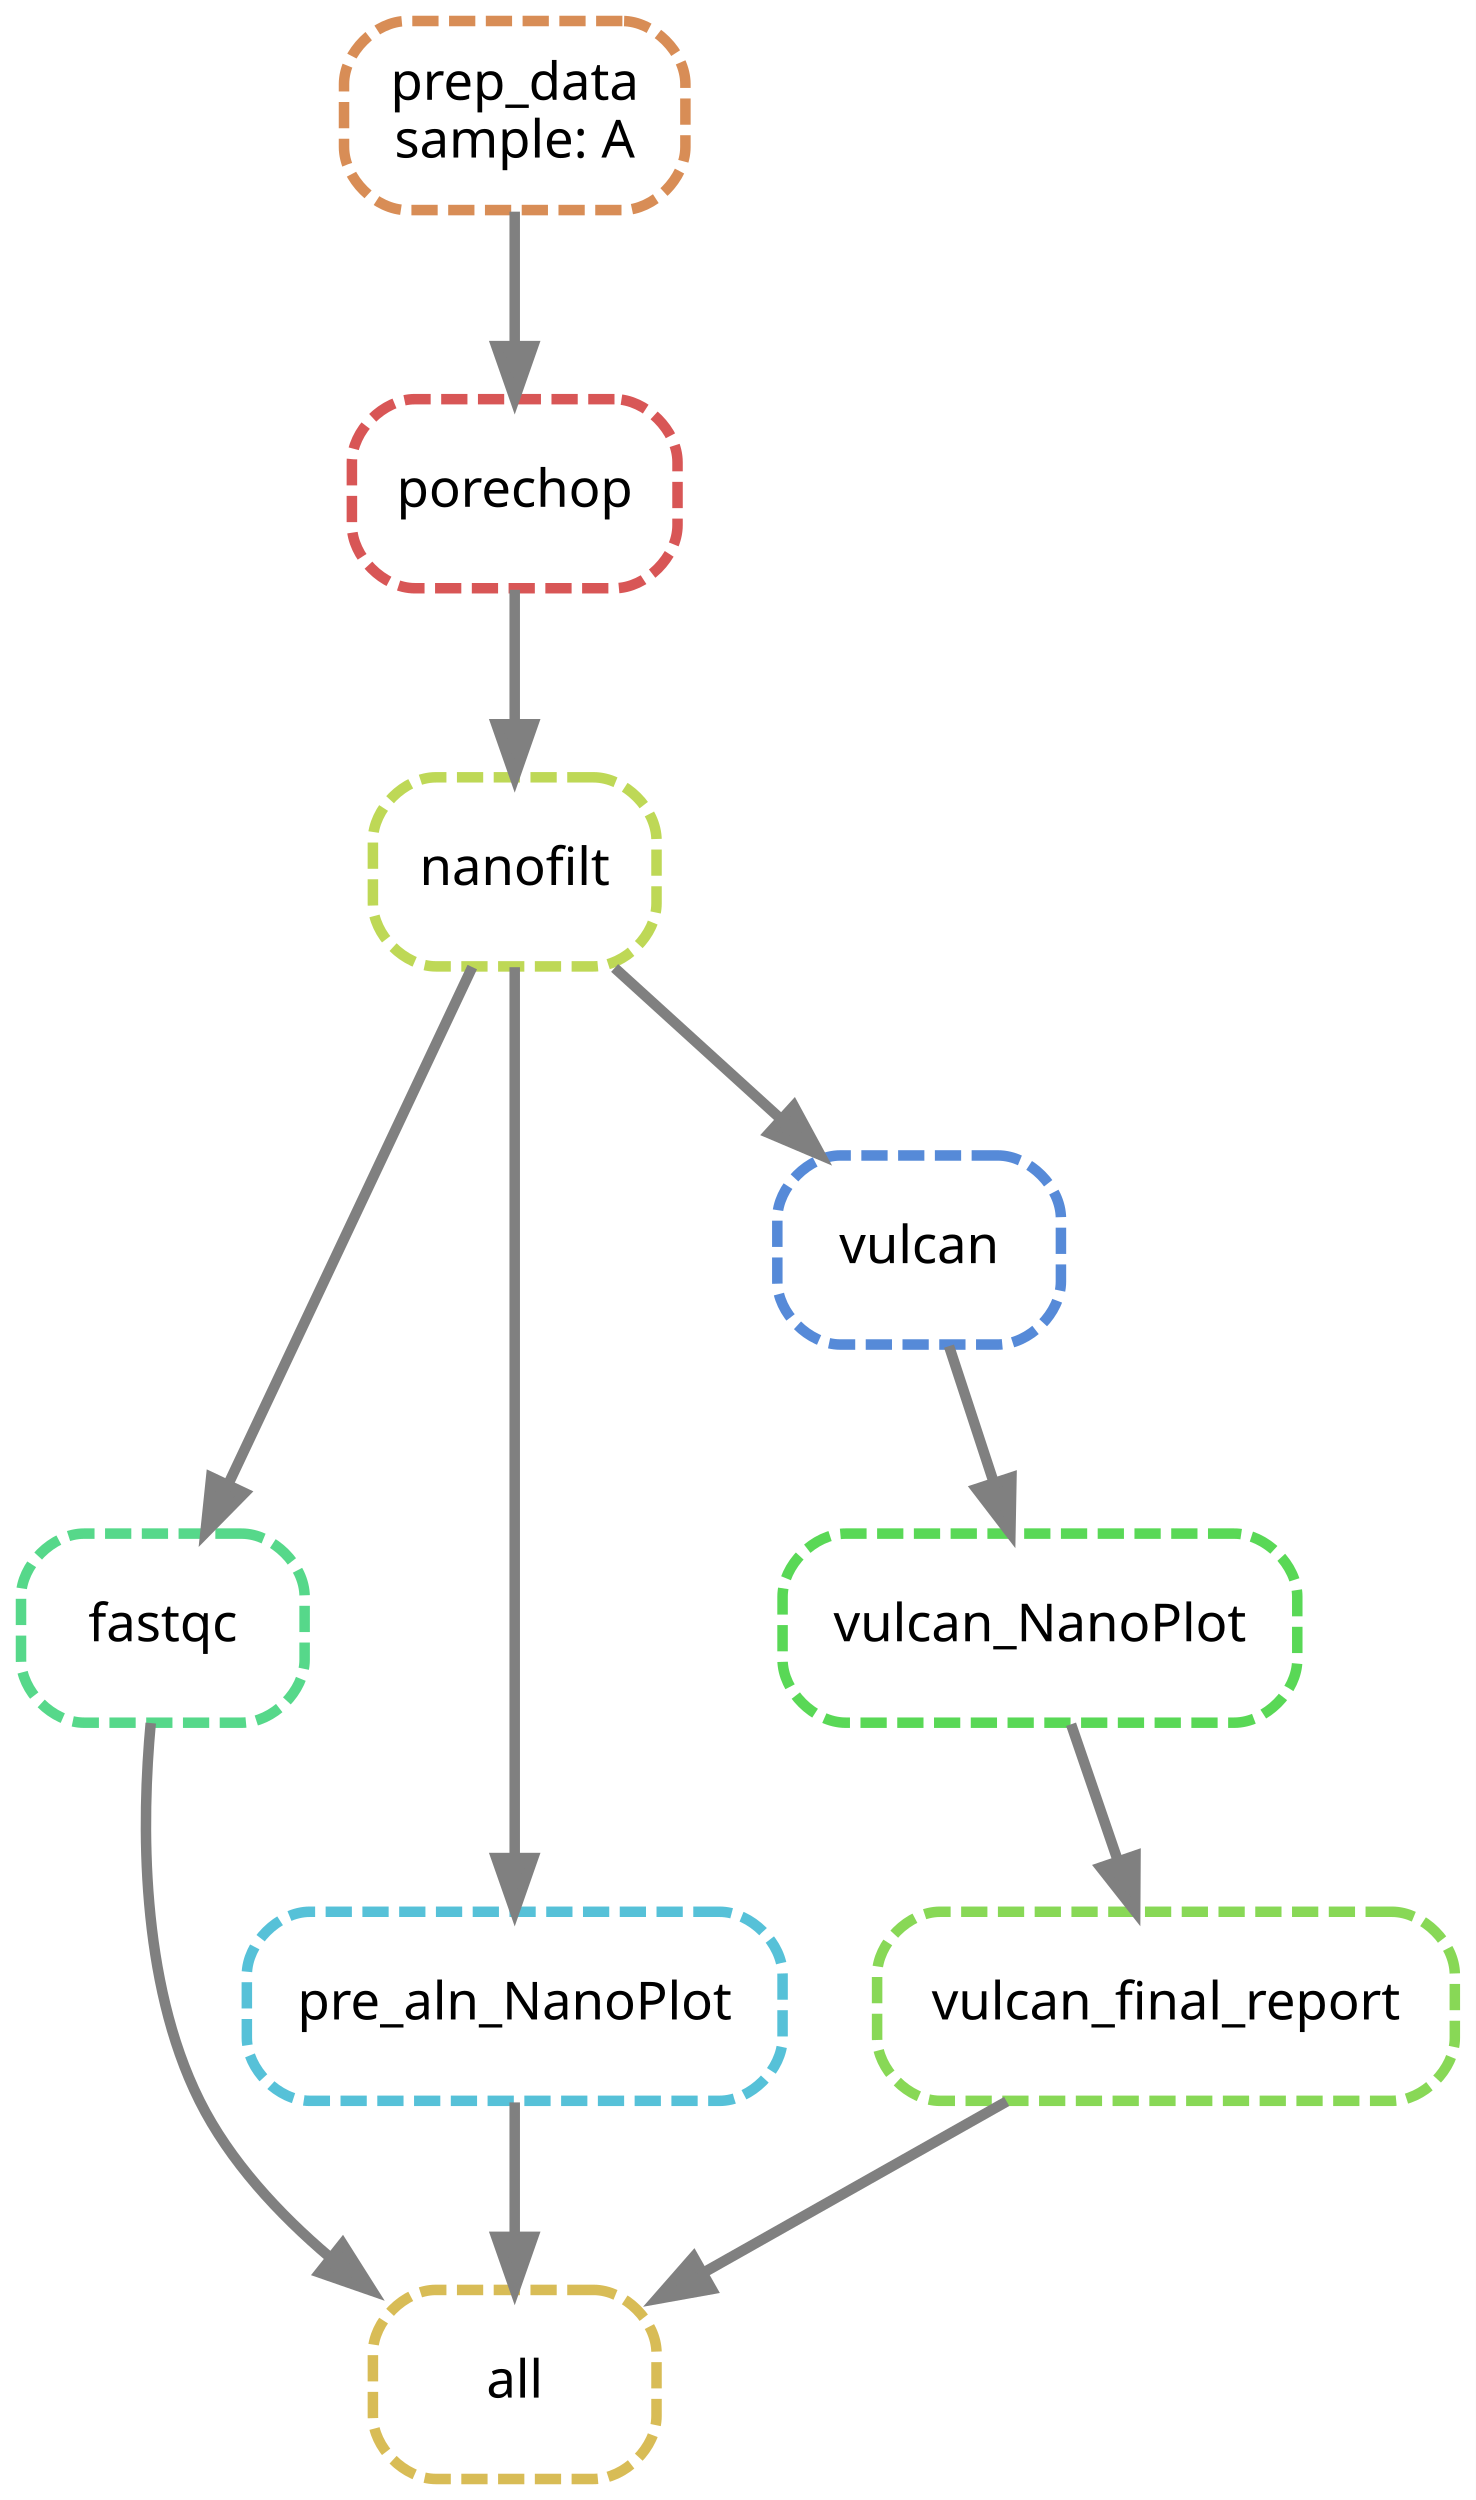
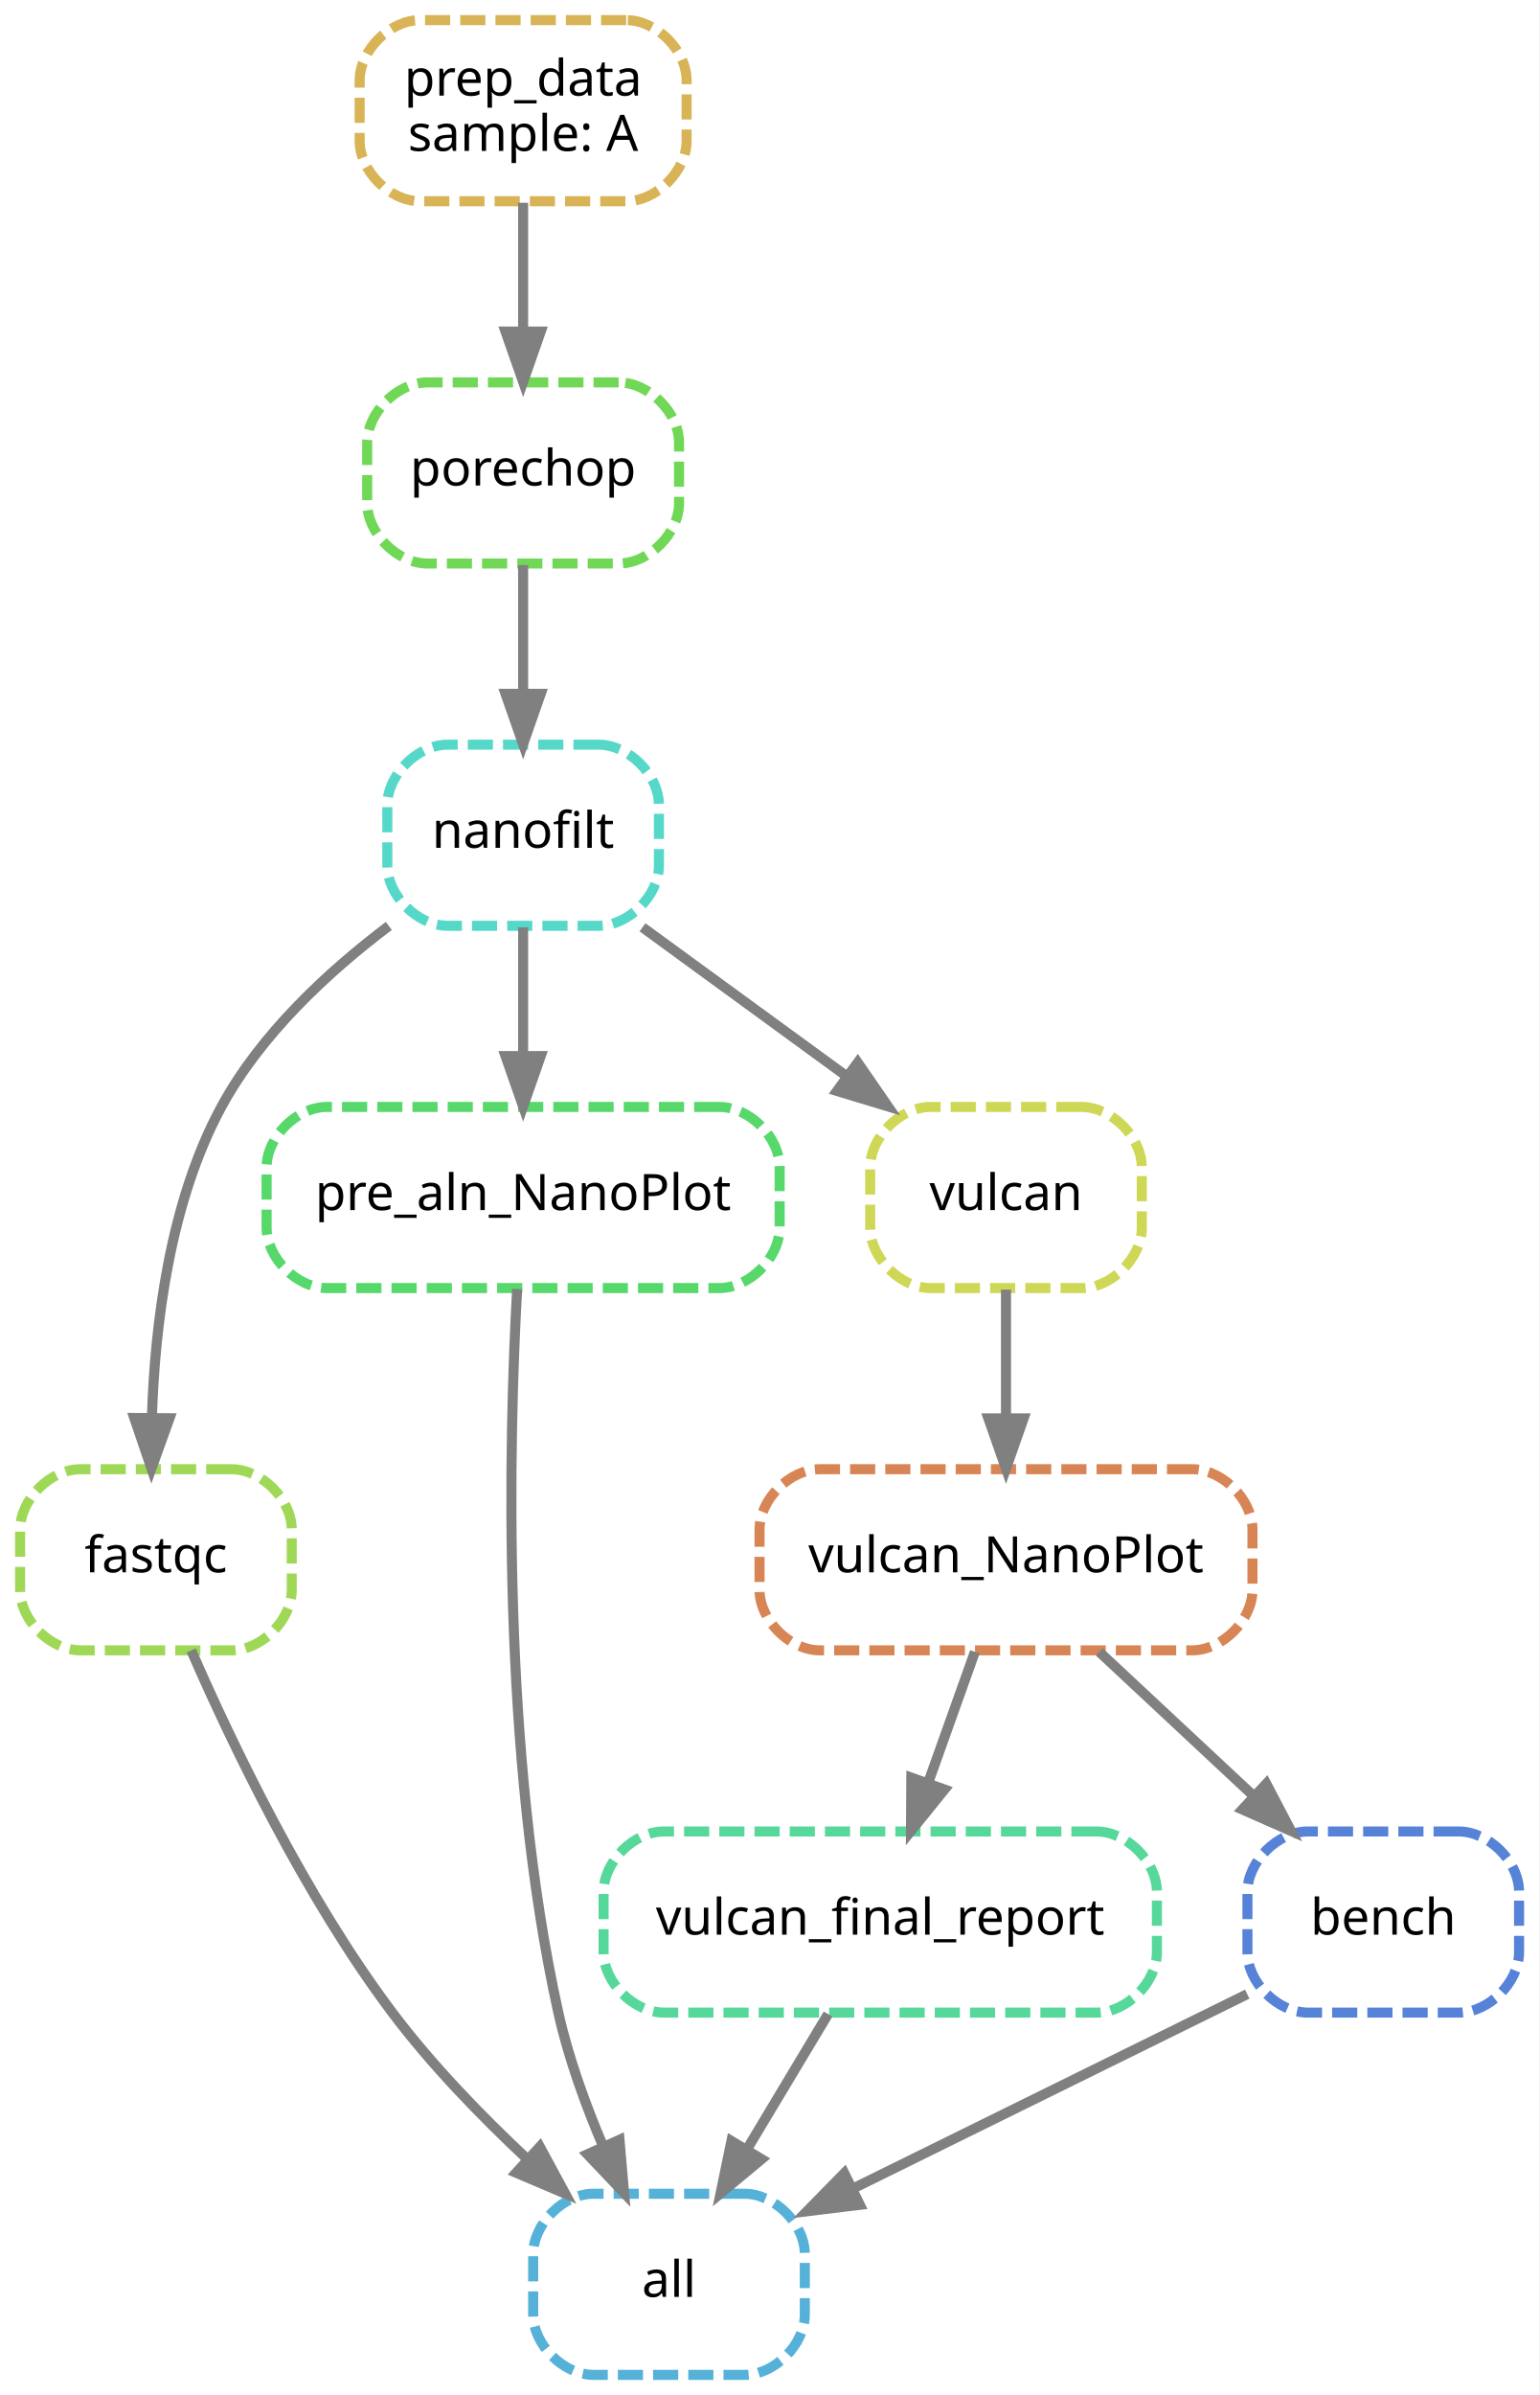
- <svg xmlns="http://www.w3.org/2000/svg" width="281pt" height="476pt" viewBox="0.00 0.00 281.00 476.00">
+ <svg xmlns="http://www.w3.org/2000/svg" width="306pt" height="476pt" viewBox="0.00 0.00 306.00 476.00">
  <g id="graph0" class="graph" transform="scale(1 1) rotate(0) translate(4 472)">
-     <polygon fill="white" stroke="transparent" points="-4,4 -4,-472 277,-472 277,4 -4,4" />
+     <polygon fill="white" stroke="transparent" points="-4,4 -4,-472 302,-472 302,4 -4,4" />
    <g id="node1" class="node">
-       <path fill="none" stroke="#d8bc56" stroke-width="2" stroke-dasharray="5,2" d="M109,-36C109,-36 79,-36 79,-36 73,-36 67,-30 67,-24 67,-24 67,-12 67,-12 67,-6 73,0 79,0 79,0 109,0 109,0 115,0 121,-6 121,-12 121,-12 121,-24 121,-24 121,-30 115,-36 109,-36" />
-       <text text-anchor="middle" x="94" y="-15.5" font-family="sans" font-size="10.00">all</text>
+       <path fill="none" stroke="#56b1d8" stroke-width="2" stroke-dasharray="5,2" d="M144,-36C144,-36 114,-36 114,-36 108,-36 102,-30 102,-24 102,-24 102,-12 102,-12 102,-6 108,0 114,0 114,0 144,0 144,0 150,0 156,-6 156,-12 156,-12 156,-24 156,-24 156,-30 150,-36 144,-36" />
+       <text text-anchor="middle" x="129" y="-15.5" font-family="sans" font-size="10.00">all</text>
    </g>
    <g id="node2" class="node">
-       <path fill="none" stroke="#56d88a" stroke-width="2" stroke-dasharray="5,2" d="M42,-180C42,-180 12,-180 12,-180 6,-180 0,-174 0,-168 0,-168 0,-156 0,-156 0,-150 6,-144 12,-144 12,-144 42,-144 42,-144 48,-144 54,-150 54,-156 54,-156 54,-168 54,-168 54,-174 48,-180 42,-180" />
+       <path fill="none" stroke="#9fd856" stroke-width="2" stroke-dasharray="5,2" d="M42,-180C42,-180 12,-180 12,-180 6,-180 0,-174 0,-168 0,-168 0,-156 0,-156 0,-150 6,-144 12,-144 12,-144 42,-144 42,-144 48,-144 54,-150 54,-156 54,-156 54,-168 54,-168 54,-174 48,-180 42,-180" />
      <text text-anchor="middle" x="27" y="-159.5" font-family="sans" font-size="10.00">fastqc</text>
    </g>
    <g id="edge1" class="edge">
-       <path fill="none" stroke="grey" stroke-width="2" d="M24.7,-143.93C22.97,-125.24 22.58,-94.88 34,-72 39.72,-60.54 49.1,-50.45 58.77,-42.25" />
-       <polygon fill="grey" stroke="grey" stroke-width="2" points="61.22,-44.77 66.88,-35.81 56.87,-39.29 61.22,-44.77" />
+       <path fill="none" stroke="grey" stroke-width="2" d="M34.02,-143.99C42.15,-125.35 56.67,-95.04 74,-72 81.78,-61.65 91.63,-51.49 100.84,-42.87" />
+       <polygon fill="grey" stroke="grey" stroke-width="2" points="103.32,-45.34 108.36,-36.03 98.61,-40.17 103.32,-45.34" />
    </g>
    <g id="node3" class="node">
-       <path fill="none" stroke="#bed856" stroke-width="2" stroke-dasharray="5,2" d="M109,-324C109,-324 79,-324 79,-324 73,-324 67,-318 67,-312 67,-312 67,-300 67,-300 67,-294 73,-288 79,-288 79,-288 109,-288 109,-288 115,-288 121,-294 121,-300 121,-300 121,-312 121,-312 121,-318 115,-324 109,-324" />
-       <text text-anchor="middle" x="94" y="-303.5" font-family="sans" font-size="10.00">nanofilt</text>
+       <path fill="none" stroke="#56d8c9" stroke-width="2" stroke-dasharray="5,2" d="M115,-324C115,-324 85,-324 85,-324 79,-324 73,-318 73,-312 73,-312 73,-300 73,-300 73,-294 79,-288 85,-288 85,-288 115,-288 115,-288 121,-288 127,-294 127,-300 127,-300 127,-312 127,-312 127,-318 121,-324 115,-324" />
+       <text text-anchor="middle" x="100" y="-303.5" font-family="sans" font-size="10.00">nanofilt</text>
+     </g>
+     <g id="edge5" class="edge">
+       <path fill="none" stroke="grey" stroke-width="2" d="M73.3,-287.97C61.17,-278.81 47.81,-266.42 40,-252 29.75,-233.06 26.77,-208.69 26.2,-190.24" />
+       <polygon fill="grey" stroke="grey" stroke-width="2" points="29.7,-190.12 26.11,-180.15 22.7,-190.18 29.7,-190.12" />
+     </g>
+     <g id="node6" class="node">
+       <path fill="none" stroke="#56d86b" stroke-width="2" stroke-dasharray="5,2" d="M139,-252C139,-252 61,-252 61,-252 55,-252 49,-246 49,-240 49,-240 49,-228 49,-228 49,-222 55,-216 61,-216 61,-216 139,-216 139,-216 145,-216 151,-222 151,-228 151,-228 151,-240 151,-240 151,-246 145,-252 139,-252" />
+       <text text-anchor="middle" x="100" y="-231.5" font-family="sans" font-size="10.00">pre_aln_NanoPlot</text>
+     </g>
+     <g id="edge8" class="edge">
+       <path fill="none" stroke="grey" stroke-width="2" d="M100,-287.7C100,-279.98 100,-270.71 100,-262.11" />
+       <polygon fill="grey" stroke="grey" stroke-width="2" points="103.5,-262.1 100,-252.1 96.5,-262.1 103.5,-262.1" />
+     </g>
+     <g id="node9" class="node">
+       <path fill="none" stroke="#ced856" stroke-width="2" stroke-dasharray="5,2" d="M211,-252C211,-252 181,-252 181,-252 175,-252 169,-246 169,-240 169,-240 169,-228 169,-228 169,-222 175,-216 181,-216 181,-216 211,-216 211,-216 217,-216 223,-222 223,-228 223,-228 223,-240 223,-240 223,-246 217,-252 211,-252" />
+       <text text-anchor="middle" x="196" y="-231.5" font-family="sans" font-size="10.00">vulcan</text>
+     </g>
+     <g id="edge11" class="edge">
+       <path fill="none" stroke="grey" stroke-width="2" d="M123.73,-287.7C135.94,-278.8 150.99,-267.82 164.18,-258.2" />
+       <polygon fill="grey" stroke="grey" stroke-width="2" points="166.52,-260.82 172.54,-252.1 162.4,-255.17 166.52,-260.82" />
+     </g>
+     <g id="node4" class="node">
+       <path fill="none" stroke="#70d856" stroke-width="2" stroke-dasharray="5,2" d="M119,-396C119,-396 81,-396 81,-396 75,-396 69,-390 69,-384 69,-384 69,-372 69,-372 69,-366 75,-360 81,-360 81,-360 119,-360 119,-360 125,-360 131,-366 131,-372 131,-372 131,-384 131,-384 131,-390 125,-396 119,-396" />
+       <text text-anchor="middle" x="100" y="-375.5" font-family="sans" font-size="10.00">porechop</text>
+     </g>
+     <g id="edge6" class="edge">
+       <path fill="none" stroke="grey" stroke-width="2" d="M100,-359.7C100,-351.98 100,-342.71 100,-334.11" />
+       <polygon fill="grey" stroke="grey" stroke-width="2" points="103.5,-334.1 100,-324.1 96.5,-334.1 103.5,-334.1" />
+     </g>
+     <g id="node5" class="node">
+       <path fill="none" stroke="#d8b456" stroke-width="2" stroke-dasharray="5,2" d="M120.5,-468C120.5,-468 79.5,-468 79.5,-468 73.5,-468 67.5,-462 67.5,-456 67.5,-456 67.5,-444 67.5,-444 67.5,-438 73.5,-432 79.5,-432 79.5,-432 120.5,-432 120.5,-432 126.5,-432 132.5,-438 132.5,-444 132.5,-444 132.5,-456 132.5,-456 132.5,-462 126.5,-468 120.5,-468" />
+       <text text-anchor="middle" x="100" y="-453" font-family="sans" font-size="10.00">prep_data</text>
+       <text text-anchor="middle" x="100" y="-442" font-family="sans" font-size="10.00">sample: A</text>
+     </g>
+     <g id="edge7" class="edge">
+       <path fill="none" stroke="grey" stroke-width="2" d="M100,-431.7C100,-423.98 100,-414.71 100,-406.11" />
+       <polygon fill="grey" stroke="grey" stroke-width="2" points="103.5,-406.1 100,-396.1 96.5,-406.1 103.5,-406.1" />
+     </g>
+     <g id="edge2" class="edge">
+       <path fill="none" stroke="grey" stroke-width="2" d="M98.81,-215.82C97.17,-186.11 95.6,-123.35 107,-72 108.99,-63.05 112.39,-53.69 115.93,-45.37" />
+       <polygon fill="grey" stroke="grey" stroke-width="2" points="119.16,-46.72 120.07,-36.16 112.78,-43.84 119.16,-46.72" />
+     </g>
+     <g id="node7" class="node">
+       <path fill="none" stroke="#56d89a" stroke-width="2" stroke-dasharray="5,2" d="M214,-108C214,-108 128,-108 128,-108 122,-108 116,-102 116,-96 116,-96 116,-84 116,-84 116,-78 122,-72 128,-72 128,-72 214,-72 214,-72 220,-72 226,-78 226,-84 226,-84 226,-96 226,-96 226,-102 220,-108 214,-108" />
+       <text text-anchor="middle" x="171" y="-87.5" font-family="sans" font-size="10.00">vulcan_final_report</text>
+     </g>
+     <g id="edge3" class="edge">
+       <path fill="none" stroke="grey" stroke-width="2" d="M160.62,-71.7C155.74,-63.56 149.81,-53.69 144.42,-44.7" />
+       <polygon fill="grey" stroke="grey" stroke-width="2" points="147.41,-42.88 139.26,-36.1 141.41,-46.48 147.41,-42.88" />
+     </g>
+     <g id="node8" class="node">
+       <path fill="none" stroke="#d88556" stroke-width="2" stroke-dasharray="5,2" d="M233,-180C233,-180 159,-180 159,-180 153,-180 147,-174 147,-168 147,-168 147,-156 147,-156 147,-150 153,-144 159,-144 159,-144 233,-144 233,-144 239,-144 245,-150 245,-156 245,-156 245,-168 245,-168 245,-174 239,-180 233,-180" />
+       <text text-anchor="middle" x="196" y="-159.5" font-family="sans" font-size="10.00">vulcan_NanoPlot</text>
+     </g>
+     <g id="edge9" class="edge">
+       <path fill="none" stroke="grey" stroke-width="2" d="M189.82,-143.7C187,-135.81 183.61,-126.3 180.48,-117.55" />
+       <polygon fill="grey" stroke="grey" stroke-width="2" points="183.77,-116.34 177.11,-108.1 177.18,-118.7 183.77,-116.34" />
+     </g>
+     <g id="node10" class="node">
+       <path fill="none" stroke="#5682d8" stroke-width="2" stroke-dasharray="5,2" d="M286,-108C286,-108 256,-108 256,-108 250,-108 244,-102 244,-96 244,-96 244,-84 244,-84 244,-78 250,-72 256,-72 256,-72 286,-72 286,-72 292,-72 298,-78 298,-84 298,-84 298,-96 298,-96 298,-102 292,-108 286,-108" />
+       <text text-anchor="middle" x="271" y="-87.5" font-family="sans" font-size="10.00">bench</text>
+     </g>
+     <g id="edge12" class="edge">
+       <path fill="none" stroke="grey" stroke-width="2" d="M214.54,-143.7C223.8,-135.05 235.16,-124.45 245.26,-115.03" />
+       <polygon fill="grey" stroke="grey" stroke-width="2" points="247.75,-117.49 252.67,-108.1 242.98,-112.37 247.75,-117.49" />
+     </g>
+     <g id="edge10" class="edge">
+       <path fill="none" stroke="grey" stroke-width="2" d="M196,-215.7C196,-207.98 196,-198.71 196,-190.11" />
+       <polygon fill="grey" stroke="grey" stroke-width="2" points="199.5,-190.1 196,-180.1 192.5,-190.1 199.5,-190.1" />
    </g>
    <g id="edge4" class="edge">
-       <path fill="none" stroke="grey" stroke-width="2" d="M85.92,-287.87C74.35,-263.35 52.97,-218.03 39.39,-189.26" />
-       <polygon fill="grey" stroke="grey" stroke-width="2" points="42.54,-187.74 35.11,-180.19 36.21,-190.73 42.54,-187.74" />
-     </g>
-     <g id="node6" class="node">
-       <path fill="none" stroke="#56c1d8" stroke-width="2" stroke-dasharray="5,2" d="M133,-108C133,-108 55,-108 55,-108 49,-108 43,-102 43,-96 43,-96 43,-84 43,-84 43,-78 49,-72 55,-72 55,-72 133,-72 133,-72 139,-72 145,-78 145,-84 145,-84 145,-96 145,-96 145,-102 139,-108 133,-108" />
-       <text text-anchor="middle" x="94" y="-87.5" font-family="sans" font-size="10.00">pre_aln_NanoPlot</text>
-     </g>
-     <g id="edge7" class="edge">
-       <path fill="none" stroke="grey" stroke-width="2" d="M94,-287.85C94,-250.83 94,-163.18 94,-118.39" />
-       <polygon fill="grey" stroke="grey" stroke-width="2" points="97.5,-118.23 94,-108.23 90.5,-118.23 97.5,-118.23" />
-     </g>
-     <g id="node9" class="node">
-       <path fill="none" stroke="#568ad8" stroke-width="2" stroke-dasharray="5,2" d="M186,-252C186,-252 156,-252 156,-252 150,-252 144,-246 144,-240 144,-240 144,-228 144,-228 144,-222 150,-216 156,-216 156,-216 186,-216 186,-216 192,-216 198,-222 198,-228 198,-228 198,-240 198,-240 198,-246 192,-252 186,-252" />
-       <text text-anchor="middle" x="171" y="-231.5" font-family="sans" font-size="10.00">vulcan</text>
-     </g>
-     <g id="edge10" class="edge">
-       <path fill="none" stroke="grey" stroke-width="2" d="M113.03,-287.7C122.54,-279.05 134.21,-268.45 144.57,-259.03" />
-       <polygon fill="grey" stroke="grey" stroke-width="2" points="147.14,-261.42 152.19,-252.1 142.43,-256.24 147.14,-261.42" />
-     </g>
-     <g id="node4" class="node">
-       <path fill="none" stroke="#d85656" stroke-width="2" stroke-dasharray="5,2" d="M113,-396C113,-396 75,-396 75,-396 69,-396 63,-390 63,-384 63,-384 63,-372 63,-372 63,-366 69,-360 75,-360 75,-360 113,-360 113,-360 119,-360 125,-366 125,-372 125,-372 125,-384 125,-384 125,-390 119,-396 113,-396" />
-       <text text-anchor="middle" x="94" y="-375.5" font-family="sans" font-size="10.00">porechop</text>
-     </g>
-     <g id="edge5" class="edge">
-       <path fill="none" stroke="grey" stroke-width="2" d="M94,-359.7C94,-351.98 94,-342.71 94,-334.11" />
-       <polygon fill="grey" stroke="grey" stroke-width="2" points="97.5,-334.1 94,-324.1 90.5,-334.1 97.5,-334.1" />
-     </g>
-     <g id="node5" class="node">
-       <path fill="none" stroke="#d88d56" stroke-width="2" stroke-dasharray="5,2" d="M114.5,-468C114.5,-468 73.5,-468 73.5,-468 67.5,-468 61.5,-462 61.5,-456 61.5,-456 61.5,-444 61.5,-444 61.5,-438 67.5,-432 73.5,-432 73.5,-432 114.5,-432 114.5,-432 120.5,-432 126.5,-438 126.5,-444 126.5,-444 126.5,-456 126.5,-456 126.5,-462 120.5,-468 114.5,-468" />
-       <text text-anchor="middle" x="94" y="-453" font-family="sans" font-size="10.00">prep_data</text>
-       <text text-anchor="middle" x="94" y="-442" font-family="sans" font-size="10.00">sample: A</text>
-     </g>
-     <g id="edge6" class="edge">
-       <path fill="none" stroke="grey" stroke-width="2" d="M94,-431.7C94,-423.98 94,-414.71 94,-406.11" />
-       <polygon fill="grey" stroke="grey" stroke-width="2" points="97.5,-406.1 94,-396.1 90.5,-406.1 97.5,-406.1" />
-     </g>
-     <g id="edge2" class="edge">
-       <path fill="none" stroke="grey" stroke-width="2" d="M94,-71.7C94,-63.98 94,-54.71 94,-46.11" />
-       <polygon fill="grey" stroke="grey" stroke-width="2" points="97.5,-46.1 94,-36.1 90.5,-46.1 97.5,-46.1" />
-     </g>
-     <g id="node7" class="node">
-       <path fill="none" stroke="#88d856" stroke-width="2" stroke-dasharray="5,2" d="M261,-108C261,-108 175,-108 175,-108 169,-108 163,-102 163,-96 163,-96 163,-84 163,-84 163,-78 169,-72 175,-72 175,-72 261,-72 261,-72 267,-72 273,-78 273,-84 273,-84 273,-96 273,-96 273,-102 267,-108 261,-108" />
-       <text text-anchor="middle" x="218" y="-87.5" font-family="sans" font-size="10.00">vulcan_final_report</text>
-     </g>
-     <g id="edge3" class="edge">
-       <path fill="none" stroke="grey" stroke-width="2" d="M187.67,-71.88C170.25,-62.04 148.27,-49.64 129.98,-39.31" />
-       <polygon fill="grey" stroke="grey" stroke-width="2" points="131.5,-36.15 121.07,-34.28 128.05,-42.24 131.5,-36.15" />
-     </g>
-     <g id="node8" class="node">
-       <path fill="none" stroke="#59d856" stroke-width="2" stroke-dasharray="5,2" d="M231,-180C231,-180 157,-180 157,-180 151,-180 145,-174 145,-168 145,-168 145,-156 145,-156 145,-150 151,-144 157,-144 157,-144 231,-144 231,-144 237,-144 243,-150 243,-156 243,-156 243,-168 243,-168 243,-174 237,-180 231,-180" />
-       <text text-anchor="middle" x="194" y="-159.5" font-family="sans" font-size="10.00">vulcan_NanoPlot</text>
-     </g>
-     <g id="edge8" class="edge">
-       <path fill="none" stroke="grey" stroke-width="2" d="M199.93,-143.7C202.61,-135.9 205.83,-126.51 208.8,-117.83" />
-       <polygon fill="grey" stroke="grey" stroke-width="2" points="212.2,-118.7 212.14,-108.1 205.58,-116.43 212.2,-118.7" />
-     </g>
-     <g id="edge9" class="edge">
-       <path fill="none" stroke="grey" stroke-width="2" d="M176.69,-215.7C179.25,-207.9 182.33,-198.51 185.18,-189.83" />
-       <polygon fill="grey" stroke="grey" stroke-width="2" points="188.58,-190.7 188.38,-180.1 181.93,-188.51 188.58,-190.7" />
+       <path fill="none" stroke="grey" stroke-width="2" d="M243.96,-75.67C221.69,-64.69 189.93,-49.03 165.43,-36.96" />
+       <polygon fill="grey" stroke="grey" stroke-width="2" points="166.94,-33.8 156.43,-32.52 163.85,-40.08 166.94,-33.8" />
    </g>
  </g>
</svg>
